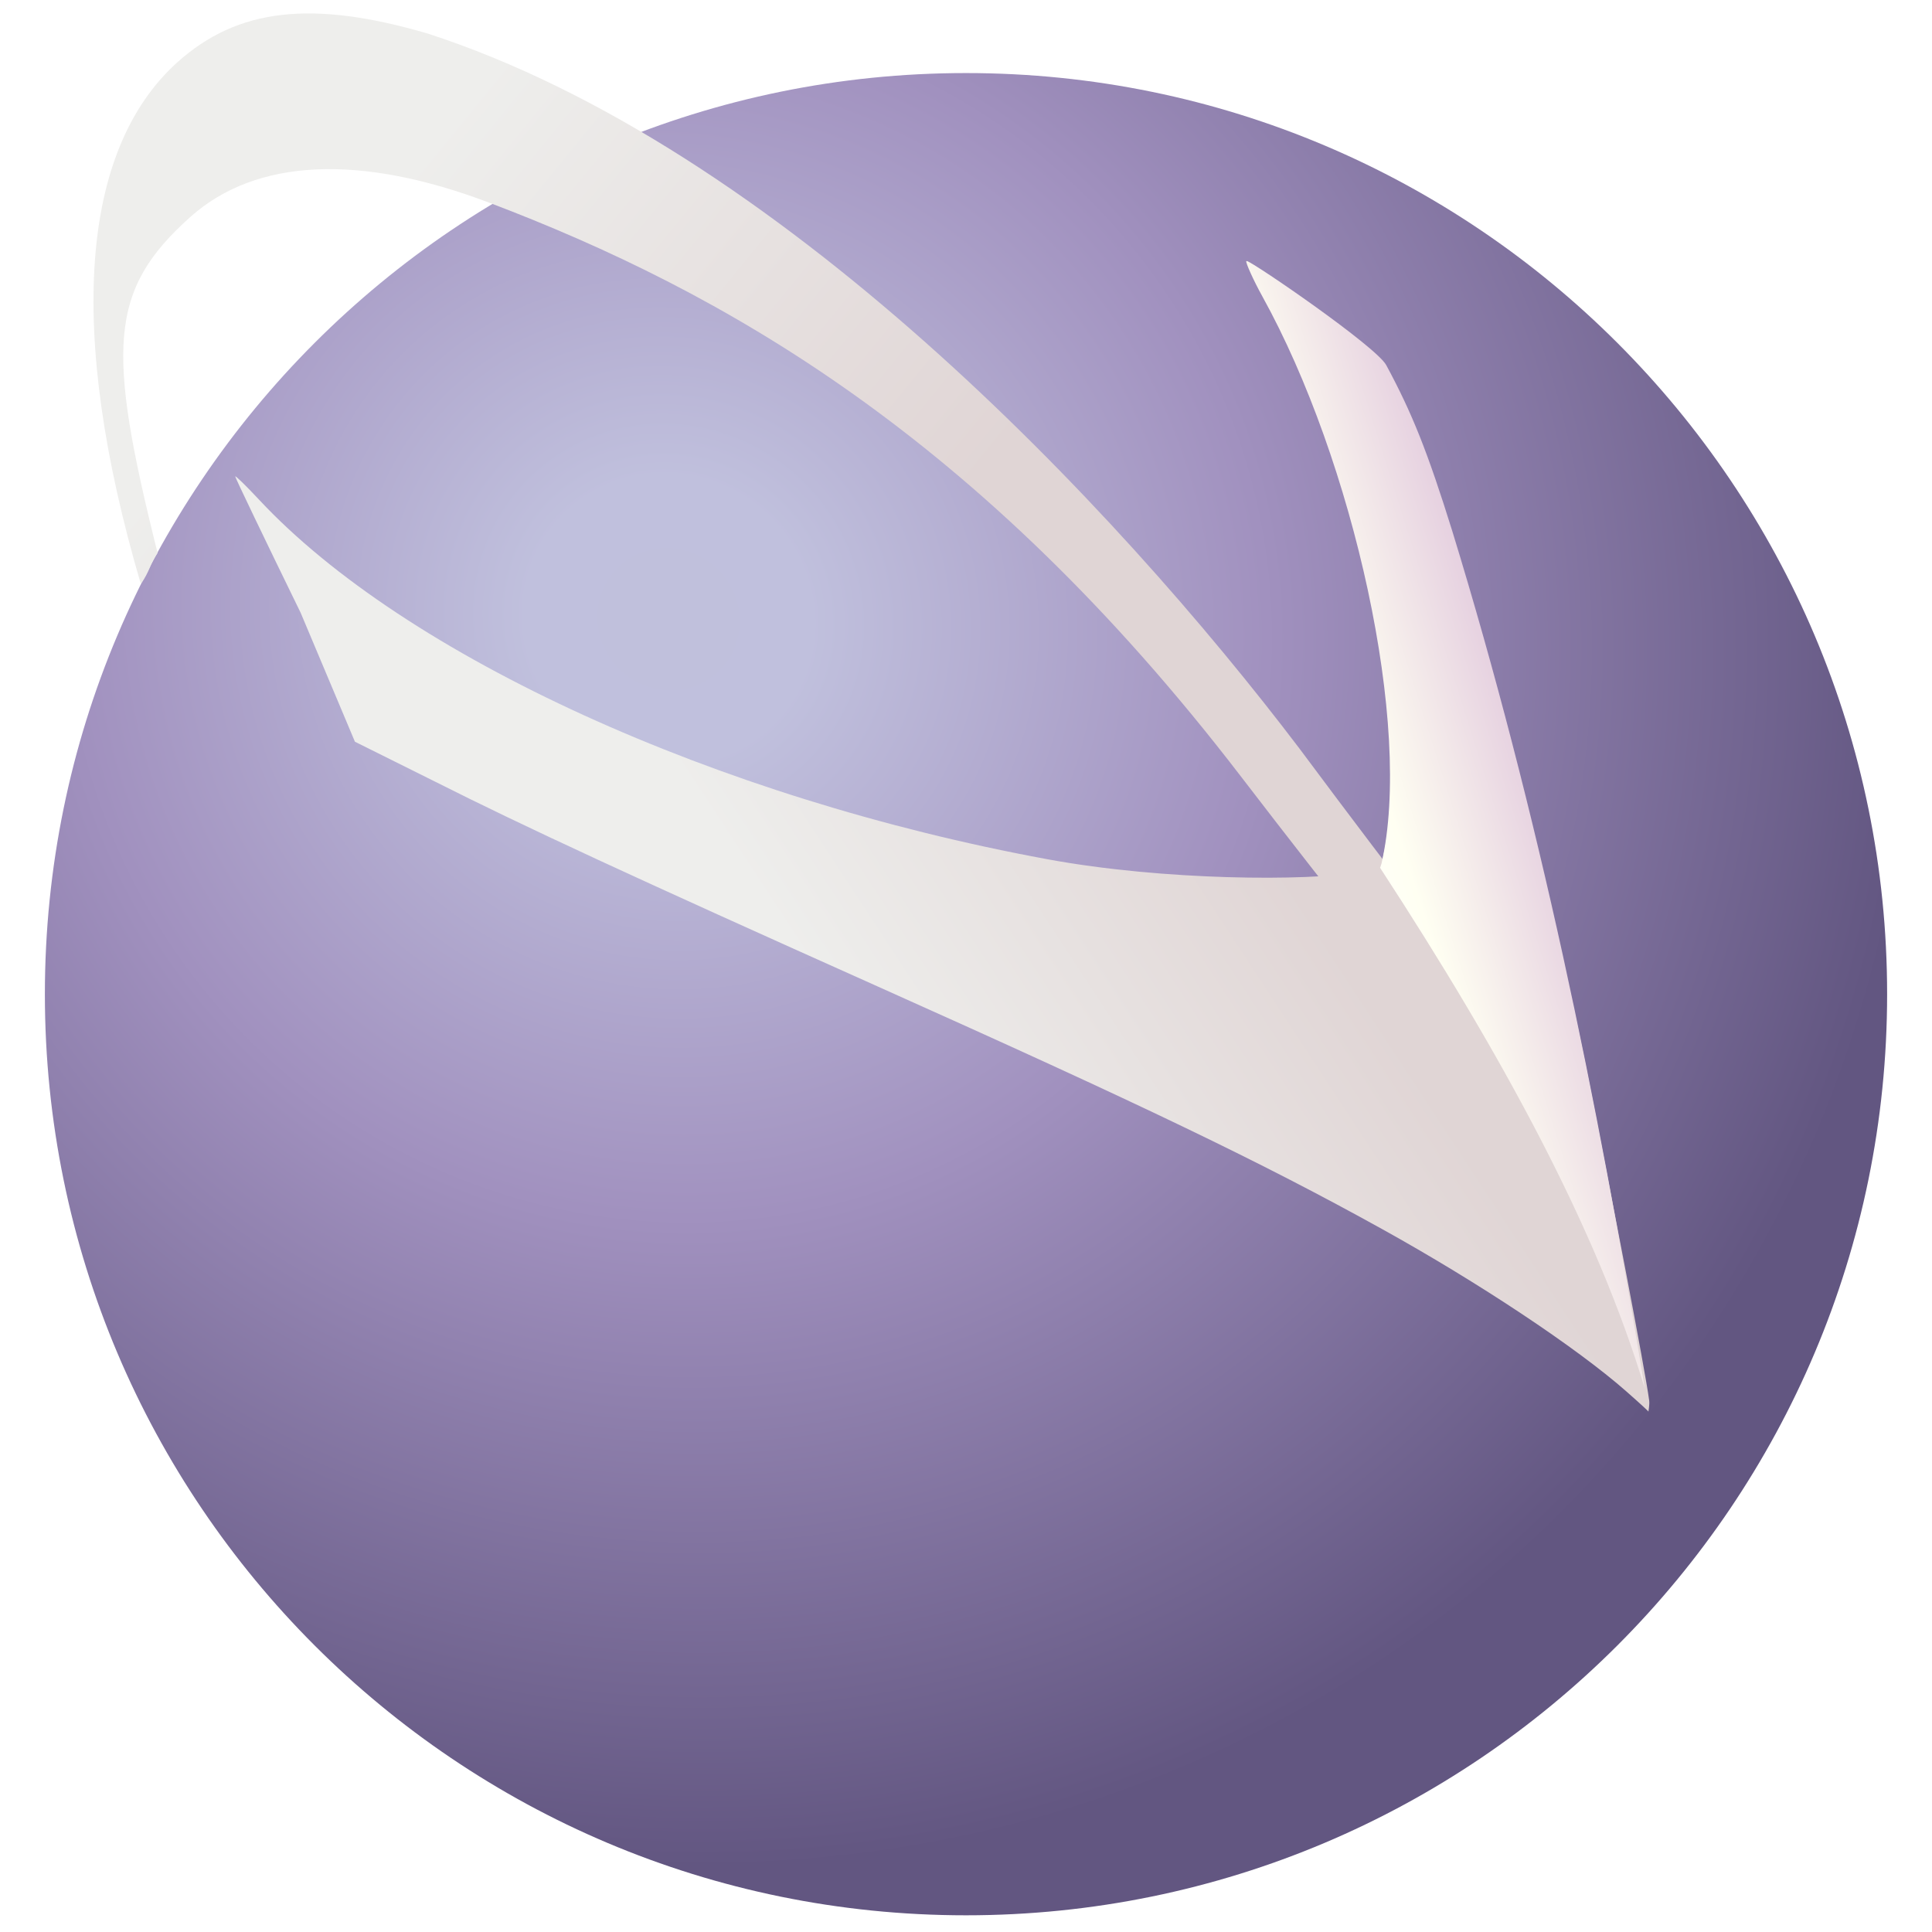
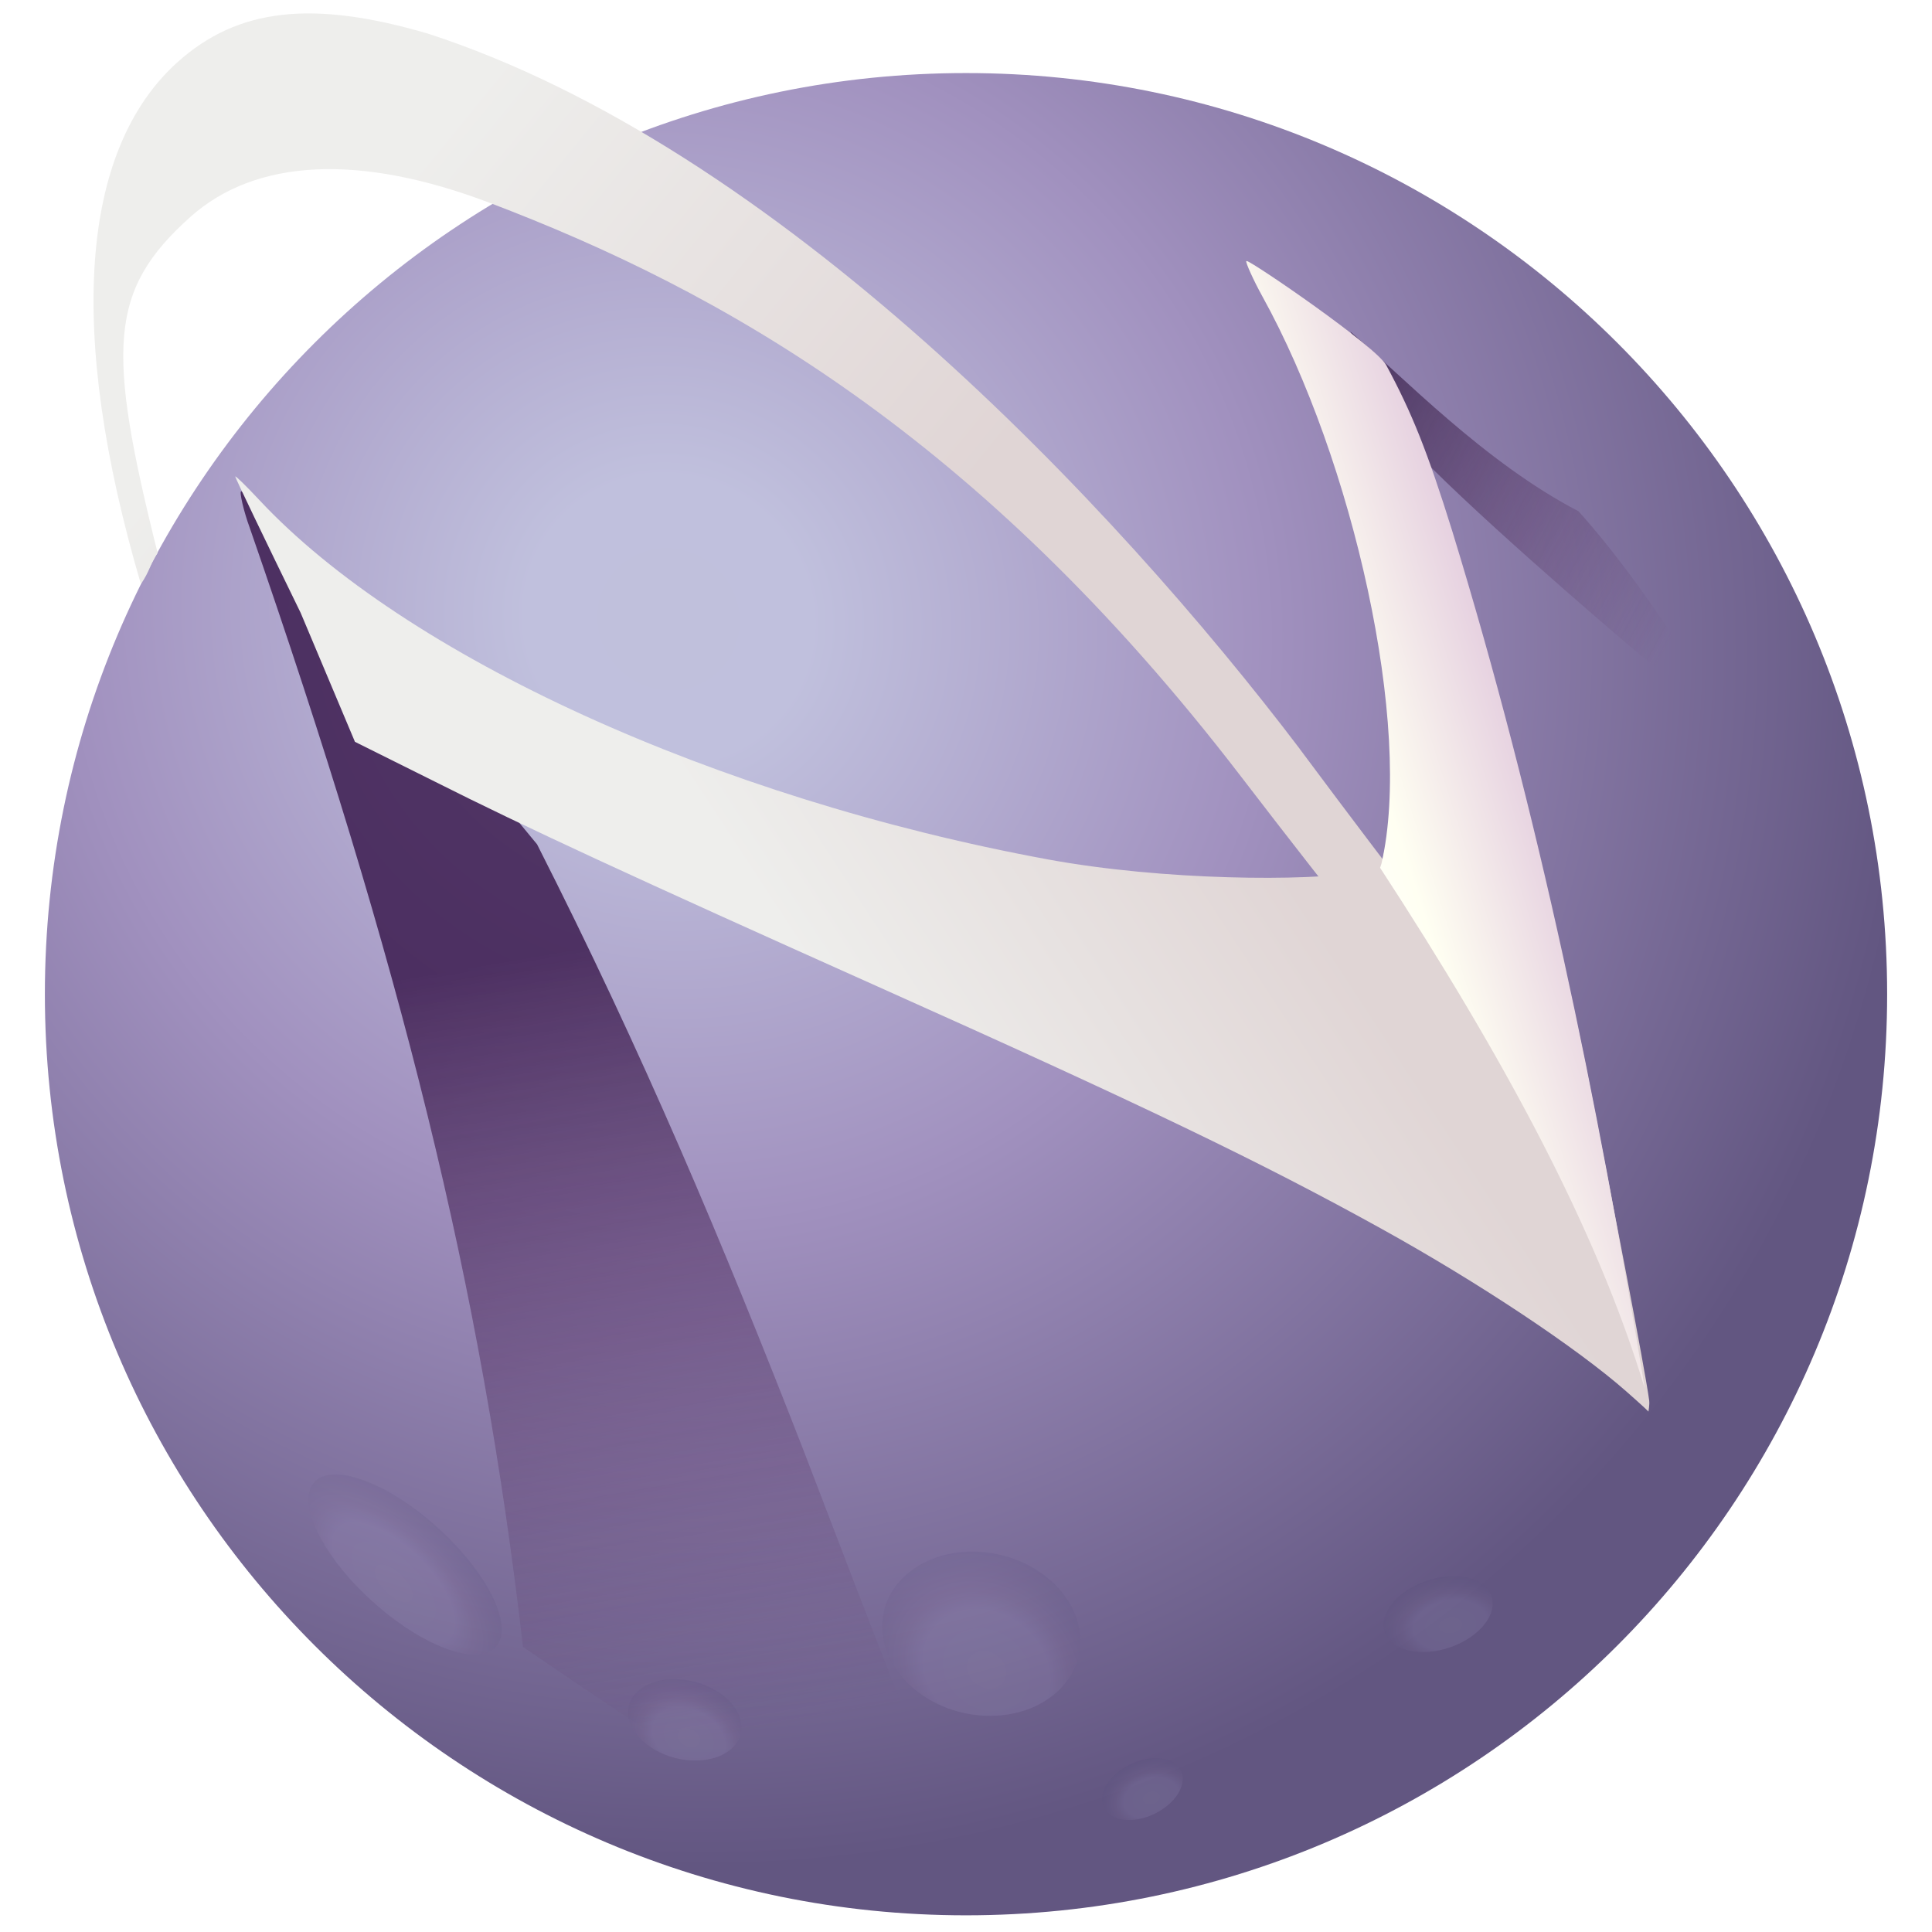
- <svg xmlns="http://www.w3.org/2000/svg" version="1.1" id="svg4774" x="0px" y="0px" width="666px" height="666px" viewBox="0 0 666 666" enable-background="new 0 0 666 666" xml:space="preserve">
-   <radialGradient id="path4186_1_" cx="-41.352" cy="-400.633" r="28.529" gradientTransform="matrix(10.8257 10.8257 10.5033 -10.5033 4886.14 -3546.84)" gradientUnits="userSpaceOnUse">
-     <stop offset="0" style="stop-color:#C0C0DC" />
-     <stop offset="0.114" style="stop-color:#C0C0DD" />
-     <stop offset="0.479" style="stop-color:#A191BF" />
-     <stop offset="1" style="stop-color:#625681" />
-   </radialGradient>
-   <circle id="path4186" fill="url(#path4186_1_)" cx="333" cy="342.714" r="317.529" />
-   <linearGradient id="path5256-9_1_" gradientUnits="userSpaceOnUse" x1="130.269" y1="-420.082" x2="177.816" y2="-437.415" gradientTransform="matrix(6.3333 2.2051 2.2051 -6.3333 117.406 -2925.405)">
-     <stop offset="0" style="stop-color:#EEEEEC" />
-     <stop offset="0.084" style="stop-color:#EEEEEC" />
-     <stop offset="0.351" style="stop-color:#EEEEEC" />
-     <stop offset="1" style="stop-color:#E0D5D5" />
-   </linearGradient>
-   <path id="path5256-9" fill="url(#path5256-9_1_)" d="  M448.057,258.184c143.734,193.098,99.735,106.191,82.909,190.097c-1.713,1.532-3.492,2.961-5.334,4.29  c-0.099-0.238-0.196-0.446-0.302-0.687c-0.076-0.201-0.196-0.346-0.286-0.521c0.398-0.326,0.809-0.647,1.196-0.993  c7.008-71.271,39.873-2.378-98.487-182.728C337.287,149.719,248.447,100.216,168.896,69.963  c-44.76-17.023-80.578-15.374-103.186,4.741c-28.291,25.281-29.044,45.328-11.387,115.94c-2.65,3.812-2.659,6.255-5.779,10.667  C22.936,114.124,27.731,51.704,61.051,21.545c21.025-18.933,46.854-21.5,86.209-10.032  c120.389,38.918,236.96,162.501,300.798,246.668L448.057,258.184z" />
-   <linearGradient id="path6023_1_" gradientUnits="userSpaceOnUse" x1="464.698" y1="-77.942" x2="526.211" y2="19.897" gradientTransform="matrix(1.8991 0.8694 0.8694 -1.8991 -597.3868 -156.2823)">
-     <stop offset="0" style="stop-color:#EEEEEC" />
-     <stop offset="0.084" style="stop-color:#EEEEEC" />
-     <stop offset="0.351" style="stop-color:#EEEEEC" />
-     <stop offset="1" style="stop-color:#E0D5D5" />
-   </linearGradient>
-   <path id="path6023" fill="url(#path6023_1_)" d="M431.754,91.188  c2.598,0.629,27.297,26.343,36.346,37.924c15.861,20.306,22.011,32.112,30.743,59.018c22.722,70.004,37.685,127.067,50.312,191.862  c6.335,32.507,17.859,91.527,19.355,102.809c0.169,1.529-0.24,3.399-0.259,3.787c-0.512-0.542-1.854-1.853-7.675-6.991  c-17.078-15.023-50.932-37.517-84.236-55.968c-41.558-23.024-82.521-42.722-174.036-83.689  c-83.534-37.396-122.013-55.205-152.207-70.438l-27.742-13.814l-18.722-44.472c-12.42-25.432-22.566-46.57-22.546-46.981  c0.018-0.4,3.723,3.199,8.229,8.028c50.329,53.919,157.655,102.881,271.633,123.915c40.553,7.485,89.921,7.529,107.417,4.529  c3.361-0.573,5.898-1.06,7.302-1.583c0.021,0.004,0.061,0.033,0.085,0.042c0.438-1.199,0.712-2.512,0.957-3.546  c10.908-46.001-8.285-138.676-40.184-194.033c-3.096-5.371-5.328-10.042-4.958-10.375c0.021,0.007,0.079,0.027,0.159,0.055  L431.754,91.188z" />
-   <linearGradient id="path6025_1_" gradientUnits="userSpaceOnUse" x1="436.509" y1="-78.867" x2="318.95" y2="-33.389" gradientTransform="matrix(-1.9231 -0.0969 0.1006 -1.9972 1303.566 183.5939)">
-     <stop offset="0" style="stop-color:#FFFFFF" />
-     <stop offset="0.114" style="stop-color:#FFFFF2" />
-     <stop offset="0.479" style="stop-color:#D2ACD2" />
-     <stop offset="1" style="stop-color:#123069" />
-   </linearGradient>
-   <path id="path6025" fill="url(#path6025_1_)" d="M429.815,89.975  c2.556,0.658,44.606,29.504,48.054,35.896c8.819,16.347,14.216,29.719,22.781,57.267c29.708,96.74,50.049,195.777,66.34,295.511  c-16.393-54.614-48.856-114.55-91.247-179.506c0.094-0.272,0.351-0.967,0.497-1.495c10.851-47.15-9.723-138.837-41.09-195.494  c-3.044-5.498-5.883-11.81-5.517-12.153c0.02,0.007,0.077,0.027,0.155,0.055L429.815,89.975z" />
+ <svg xmlns="http://www.w3.org/2000/svg" xmlns:xlink="http://www.w3.org/1999/xlink" width="666" height="666" viewBox="0 0 666 666" id="svg4774" version="1.1">
+   <defs id="defs4776">
+     <radialGradient xlink:href="#linearGradient4221" id="radialGradient4194" cx="-177.231" cy="928.254" fx="-177.231" fy="928.254" r="28.529" gradientUnits="userSpaceOnUse" gradientTransform="matrix(0.7889147,0.7889147,-0.7654239,0.7654239,536.6002,408.5446)" />
+     <linearGradient id="linearGradient4221">
+       <stop style="stop-color:#c0c0dc;stop-opacity:1" offset="0" id="stop4223" />
+       <stop id="stop4225" offset="0.114" style="stop-color:#c0c0dd;stop-opacity:1" />
+       <stop style="stop-color:#a191bf;stop-opacity:1" offset="0.479" id="stop4227" />
+       <stop style="stop-color:#625681;stop-opacity:1" offset="1" id="stop4229" />
+     </linearGradient>
+     <linearGradient gradientUnits="userSpaceOnUse" y2="951.898" x2="46.893" y1="934.566" x1="-0.654" id="linearGradient7595" xlink:href="#linearGradient4274" gradientTransform="matrix(0.4887125,0,0,0.4887125,7.567404,560.782)" />
+     <linearGradient id="linearGradient4274">
+       <stop style="stop-color:#eeeeec;stop-opacity:1" offset="0" id="stop4276" />
+       <stop id="stop4181" offset="0.084" style="stop-color:#eeeeec;stop-opacity:1" />
+       <stop style="stop-color:#eeeeec;stop-opacity:1" offset="0.351" id="stop4280" />
+       <stop style="stop-color:#e0d5d5;stop-opacity:1" offset="1" id="stop4282" />
+     </linearGradient>
+     <linearGradient gradientTransform="matrix(0.1922971,0.06206447,-0.1003191,0.1702386,27.9476,914.5521)" gradientUnits="userSpaceOnUse" y2="672.258" x2="396.91" y1="608.878" x1="303.644" id="linearGradient4317" xlink:href="#linearGradient7589" />
+     <linearGradient id="linearGradient7589">
+       <stop style="stop-color:#351347;stop-opacity:1" offset="0" id="stop7591" />
+       <stop style="stop-color:#5c3566;stop-opacity:0;" offset="1" id="stop7593" />
+     </linearGradient>
+     <linearGradient gradientTransform="matrix(0.07485012,0.08932098,-0.08626544,0.06221301,53.22269,961.6441)" gradientUnits="userSpaceOnUse" y2="364.663" x2="377.032" y1="425.158" x1="306.884" id="linearGradient4301" xlink:href="#linearGradient4311" />
+     <linearGradient id="linearGradient4311">
+       <stop id="stop4313" offset="0" style="stop-color:#351e47;stop-opacity:1" />
+       <stop id="stop4315" offset="1" style="stop-color:#5c3566;stop-opacity:0;" />
+     </linearGradient>
+     <linearGradient gradientTransform="matrix(0.1515328,0.0143268,-0.0143268,0.1515328,-12.64197,950.2851)" gradientUnits="userSpaceOnUse" y2="429.496" x2="329.167" y1="527.335" x1="267.654" id="linearGradient4230" xlink:href="#linearGradient4274" />
+     <linearGradient gradientTransform="matrix(-0.13467,0.03941451,0.04093431,0.1398628,58.64004,937.7004)" gradientUnits="userSpaceOnUse" y2="465.961" x2="190.849" y1="511.441" x1="308.41" id="linearGradient5577" xlink:href="#linearGradient4196" />
+     <linearGradient id="linearGradient4196">
+       <stop id="stop4198" offset="0" style="stop-color:#ffffff;stop-opacity:1" />
+       <stop style="stop-color:#fffff2;stop-opacity:1" offset="0.114" id="stop4200" />
+       <stop id="stop4202" offset="0.479" style="stop-color:#d2acd2;stop-opacity:1" />
+       <stop id="stop4204" offset="1" style="stop-color:#123069;stop-opacity:1" />
+     </linearGradient>
+     <radialGradient gradientTransform="matrix(0.3389967,0.2147401,-0.1968862,0.269826,-1209.226,-630.6322)" gradientUnits="userSpaceOnUse" r="169" fy="472.517" fx="322.171" cy="472.517" cx="322.171" id="radialGradient5136-0-6-65" xlink:href="#linearGradient6003" />
+     <linearGradient id="linearGradient6003">
+       <stop style="stop-color:#c2c6db;stop-opacity:1" offset="0" id="stop6005" />
+       <stop id="stop6007" offset="0.34" style="stop-color:#bab1e0;stop-opacity:1" />
+       <stop id="stop6009" offset="0.444" style="stop-color:#8d77a3;stop-opacity:1" />
+       <stop style="stop-color:#675a84;stop-opacity:1" offset="0.552" id="stop6011" />
+       <stop style="stop-color:#050846;stop-opacity:1" offset="1" id="stop6013" />
+     </linearGradient>
+     <radialGradient gradientTransform="matrix(0.1902571,0.1047134,-0.1104996,0.1315748,-966.7619,-798.6685)" gradientUnits="userSpaceOnUse" r="169" fy="472.517" fx="322.171" cy="472.517" cx="322.171" id="radialGradient5136-0-6-6-8-3-1" xlink:href="#linearGradient6003" />
+     <radialGradient gradientTransform="matrix(0.1361054,0.07855904,-0.0790488,0.09871133,-780.5823,-1164.647)" gradientUnits="userSpaceOnUse" r="169" fy="472.517" fx="322.171" cy="472.517" cx="322.171" id="radialGradient5136-0-6-6-8-8-8" xlink:href="#linearGradient6003" />
+     <radialGradient gradientTransform="matrix(0.184454,0.09675949,-0.1071292,0.1215805,-859.3738,-1098.305)" gradientUnits="userSpaceOnUse" r="169" fy="472.517" fx="322.171" cy="472.517" cx="322.171" id="radialGradient5136-0-6-6-8-6" xlink:href="#linearGradient6003" />
+     <radialGradient gradientTransform="matrix(0.3358231,0.2051248,-0.1950431,0.2577443,-945.1424,-758.6536)" gradientUnits="userSpaceOnUse" r="169" fy="472.517" fx="322.171" cy="472.517" cx="322.171" id="radialGradient5136-0-6-6-2" xlink:href="#linearGradient6003" />
+     <radialGradient gradientTransform="matrix(0.3533023,0.2238022,-0.2051948,0.2812126,-702.2763,-398.3032)" gradientUnits="userSpaceOnUse" r="169" fy="472.517" fx="322.171" cy="472.517" cx="322.171" id="radialGradient5136-0-6-65-3" xlink:href="#linearGradient6003" />
+     <radialGradient gradientTransform="matrix(0.1982859,0.1091323,-0.1151626,0.1371272,-658.0303,-481.713)" gradientUnits="userSpaceOnUse" r="169" fy="472.517" fx="322.171" cy="472.517" cx="322.171" id="radialGradient5136-0-6-6-8-3-1-9" xlink:href="#linearGradient6003" />
+     <radialGradient gradientTransform="matrix(0.141849,0.08187422,-0.08238465,0.1028769,-643.9823,-766.0172)" gradientUnits="userSpaceOnUse" r="169" fy="472.517" fx="322.171" cy="472.517" cx="322.171" id="radialGradient5136-0-6-6-8-8-8-5" xlink:href="#linearGradient6003" />
+     <radialGradient gradientTransform="matrix(0.3499948,0.2137811,-0.2032739,0.2686211,-680.6067,-453.6625)" gradientUnits="userSpaceOnUse" r="169" fy="472.517" fx="322.171" cy="472.517" cx="322.171" id="radialGradient5136-0-6-6-2-1" xlink:href="#linearGradient6003" />
+     <radialGradient gradientTransform="matrix(0.192238,0.1008427,-0.1116501,0.1267112,-724.7406,-701.3335)" gradientUnits="userSpaceOnUse" r="169" fy="472.517" fx="322.171" cy="472.517" cx="322.171" id="radialGradient5136-0-6-6-8-6-9" xlink:href="#linearGradient6003" />
+   </defs>
+   <g id="layer1" transform="translate(0,-386.3622)" style="display:inline">
+     <g style="display:inline" transform="matrix(12.9592,4.51207,-4.51207,12.9592,4535.546,-12837.419)" id="g5039">
+       <circle style="color:#000000;clip-rule:nonzero;display:inline;overflow:visible;visibility:visible;opacity:1;isolation:auto;mix-blend-mode:normal;color-interpolation:sRGB;color-interpolation-filters:linearRGB;solid-color:#000000;solid-opacity:1;fill:url(#radialGradient4194);fill-opacity:1;fill-rule:nonzero;stroke:none;stroke-width:1;stroke-linecap:square;stroke-linejoin:round;stroke-miterlimit:4;stroke-dasharray:none;stroke-dashoffset:0;stroke-opacity:1;marker:none;color-rendering:auto;image-rendering:auto;shape-rendering:auto;text-rendering:auto;enable-background:accumulate" id="path4186" cx="-306.258" cy="988.651" r="23.14" transform="matrix(0.9443945,-0.3288146,0.3288146,0.9443945,0,0)" />
+       <path id="path5256-9" d="m 41.747,1025.804 c 14.519,9.845 9.409,4.918 10.261,11.096 -0.081,0.146 -0.169,0.287 -0.264,0.423 -0.012,-0.014 -0.024,-0.026 -0.037,-0.04 -0.01,-0.012 -0.022,-0.019 -0.032,-0.029 0.02,-0.032 0.04,-0.064 0.059,-0.097 -1.226,-5.073 2.687,-1.119 -11.157,-10.216 -9.052,-5.948 -16.352,-7.226 -22.552,-7.402 -3.488,-0.099 -5.914,0.873 -6.988,2.799 -1.341,2.418 -0.913,3.816 1.995,8.252 -0.091,0.326 -0.033,0.494 -0.142,0.873 -3.852,-5.387 -5.017,-9.798 -3.447,-12.672 0.993,-1.807 2.709,-2.603 5.693,-2.756 9.218,-0.206 20.202,5.506 26.612,9.768 z" style="color:#000000;clip-rule:nonzero;display:inline;overflow:visible;visibility:visible;opacity:1;isolation:auto;mix-blend-mode:normal;color-interpolation:sRGB;color-interpolation-filters:linearRGB;solid-color:#000000;solid-opacity:1;fill:url(#linearGradient7595);fill-opacity:1;fill-rule:nonzero;stroke:none;stroke-width:0.377;stroke-linecap:square;stroke-linejoin:round;stroke-miterlimit:4;stroke-dasharray:none;stroke-dashoffset:0;stroke-opacity:1;marker:none;color-rendering:auto;image-rendering:auto;shape-rendering:auto;text-rendering:auto;enable-background:accumulate" />
+       <path style="color:#000000;clip-rule:nonzero;display:inline;overflow:visible;visibility:visible;opacity:0.8;isolation:auto;mix-blend-mode:normal;color-interpolation:sRGB;color-interpolation-filters:linearRGB;solid-color:#000000;solid-opacity:1;fill:url(#linearGradient4317);fill-opacity:1;fill-rule:nonzero;stroke:none;stroke-width:1.212;stroke-linecap:square;stroke-linejoin:round;stroke-miterlimit:4;stroke-dasharray:none;stroke-dashoffset:0;stroke-opacity:1;marker:none;color-rendering:auto;image-rendering:auto;shape-rendering:auto;text-rendering:auto;enable-background:accumulate" d="m 14.996,1029.214 c -0.237,-0.286 -0.56,-0.78 -0.486,-0.781 0.201,-9e-4 9.609,5.745 9.93,5.933 4.225,4.065 7.676,7.895 11.373,12.23 2.766,3.27 7.591,9.084 9.009,9.982 0.059,0.037 0.112,0.068 0.16,0.093 -2.111,0.189 -14.247,-3.148 -14.247,-3.148 -3.978,-8.243 -8.505,-15.157 -15.738,-24.308 z" id="path4234" />
+       <path id="path6025-8" d="m 39.507,1015.494 c 0.26,0.16 1.279,1.496 1.492,1.646 0.545,0.384 0.645,0.474 1.559,0.91 2.377,1.136 6.504,2.719 6.504,2.719 0,0 2.631,0.9 3.272,1.111 -1.71,-0.945 -3.398,-2.61 -5.937,-4.018 -2.625,-0.38 -5.293,-1.748 -6.89,-2.374 -5.36e-4,0 0.004,0.023 -5.36e-4,0 z" style="color:#000000;clip-rule:nonzero;display:inline;overflow:visible;visibility:visible;opacity:0.8;isolation:auto;mix-blend-mode:normal;color-interpolation:sRGB;color-interpolation-filters:linearRGB;solid-color:#000000;solid-opacity:1;fill:url(#linearGradient4301);fill-opacity:1;fill-rule:nonzero;stroke:none;stroke-width:1.212;stroke-linecap:square;stroke-linejoin:round;stroke-miterlimit:4;stroke-dasharray:none;stroke-dashoffset:0;stroke-opacity:1;marker:none;color-rendering:auto;image-rendering:auto;shape-rendering:auto;text-rendering:auto;enable-background:accumulate" />
+       <path id="path6023" d="m 36.624,1014.702 c 0.194,-0.019 2.51,1.159 3.41,1.739 1.578,1.017 2.284,1.683 3.53,3.325 3.241,4.273 5.638,7.842 8.06,11.999 1.215,2.085 3.422,5.871 3.796,6.612 0.048,0.101 0.065,0.24 0.073,0.267 -0.048,-0.025 -0.172,-0.083 -0.696,-0.297 -1.535,-0.625 -4.404,-1.362 -7.138,-1.833 -3.412,-0.589 -6.703,-0.963 -13.983,-1.589 -6.645,-0.572 -9.72,-0.876 -12.163,-1.2 l -2.24,-0.286 -2.354,-2.612 c -1.464,-1.453 -2.669,-2.664 -2.677,-2.693 -0.008,-0.028 0.333,0.131 0.759,0.355 4.756,2.505 13.315,3.303 21.664,2.019 2.97,-0.457 6.369,-1.637 7.501,-2.262 0.218,-0.12 0.381,-0.214 0.465,-0.284 0.002,-2e-4 0.005,9e-4 0.007,9e-4 0.001,-0.093 -0.011,-0.19 -0.019,-0.267 -0.352,-3.427 -3.893,-9.345 -7.415,-12.391 -0.342,-0.295 -0.607,-0.564 -0.59,-0.595 0.002,0 0.006,0 0.012,0 z" style="color:#000000;clip-rule:nonzero;display:inline;overflow:visible;visibility:visible;opacity:1;isolation:auto;mix-blend-mode:normal;color-interpolation:sRGB;color-interpolation-filters:linearRGB;solid-color:#000000;solid-opacity:1;fill:url(#linearGradient4230);fill-opacity:1;fill-rule:nonzero;stroke:none;stroke-width:1.212;stroke-linecap:square;stroke-linejoin:round;stroke-miterlimit:4;stroke-dasharray:none;stroke-dashoffset:0;stroke-opacity:1;marker:none;color-rendering:auto;image-rendering:auto;shape-rendering:auto;text-rendering:auto;enable-background:accumulate" />
+       <path id="path6025" d="m 36.461,1014.665 c 0.192,-0.016 3.777,0.962 4.167,1.319 0.999,0.914 1.69,1.705 2.94,3.395 4.363,5.946 8.136,12.274 11.647,18.748 -2.437,-3.366 -6.107,-6.713 -10.581,-10.168 -7.7e-5,-0.021 10e-4,-0.075 -0.002,-0.115 -0.383,-3.505 -3.996,-9.322 -7.512,-12.47 -0.341,-0.305 -0.688,-0.672 -0.671,-0.704 0.002,0 0.006,0 0.012,0 z" style="color:#000000;clip-rule:nonzero;display:inline;overflow:visible;visibility:visible;opacity:1;isolation:auto;mix-blend-mode:normal;color-interpolation:sRGB;color-interpolation-filters:linearRGB;solid-color:#000000;solid-opacity:1;fill:url(#linearGradient5577);fill-opacity:1;fill-rule:nonzero;stroke:none;stroke-width:1.212;stroke-linecap:square;stroke-linejoin:round;stroke-miterlimit:4;stroke-dasharray:none;stroke-dashoffset:0;stroke-opacity:1;marker:none;color-rendering:auto;image-rendering:auto;shape-rendering:auto;text-rendering:auto;enable-background:accumulate" />
+     </g>
+   </g>
+   <g id="layer9" style="display:inline;opacity:0.488">
+     <ellipse style="color:#000000;clip-rule:nonzero;display:inline;overflow:visible;visibility:visible;opacity:0.245;isolation:auto;mix-blend-mode:normal;color-interpolation:sRGB;color-interpolation-filters:linearRGB;solid-color:#000000;solid-opacity:1;fill:url(#radialGradient5136-0-6-65-3);fill-opacity:1;fill-rule:nonzero;stroke:none;stroke-width:1.212;stroke-linecap:square;stroke-linejoin:round;stroke-miterlimit:4;stroke-dasharray:none;stroke-dashoffset:0;stroke-opacity:1;marker:none;color-rendering:auto;image-rendering:auto;shape-rendering:auto;text-rendering:auto;enable-background:accumulate" id="path5113-4-3" cx="-674.759" cy="-183.952" rx="33.303" ry="31.029" transform="matrix(-0.4657752,-0.8849031,0.949403,0.3140605,0,0)" />
+     <ellipse style="color:#000000;clip-rule:nonzero;display:inline;overflow:visible;visibility:visible;opacity:0.245;isolation:auto;mix-blend-mode:normal;color-interpolation:sRGB;color-interpolation-filters:linearRGB;solid-color:#000000;solid-opacity:1;fill:url(#radialGradient5136-0-6-6-2-1);fill-opacity:1;fill-rule:nonzero;stroke:none;stroke-width:1.212;stroke-linecap:square;stroke-linejoin:round;stroke-miterlimit:4;stroke-dasharray:none;stroke-dashoffset:0;stroke-opacity:1;marker:none;color-rendering:auto;image-rendering:auto;shape-rendering:auto;text-rendering:auto;enable-background:accumulate" id="path5113-4-3-7" cx="-653.359" cy="-248.919" rx="32.991" ry="29.64" transform="matrix(-0.7974687,-0.6033603,0.7343276,-0.6787952,0,0)" />
+     <ellipse style="color:#000000;clip-rule:nonzero;display:inline;overflow:visible;visibility:visible;opacity:0.245;isolation:auto;mix-blend-mode:normal;color-interpolation:sRGB;color-interpolation-filters:linearRGB;solid-color:#000000;solid-opacity:1;fill:url(#radialGradient5136-0-6-6-8-6-9);fill-opacity:1;fill-rule:nonzero;stroke:none;stroke-width:1.212;stroke-linecap:square;stroke-linejoin:round;stroke-miterlimit:4;stroke-dasharray:none;stroke-dashoffset:0;stroke-opacity:1;marker:none;color-rendering:auto;image-rendering:auto;shape-rendering:auto;text-rendering:auto;enable-background:accumulate" id="path5113-4-3-7-3" cx="-709.774" cy="-604.747" rx="18.12" ry="13.981" transform="matrix(-0.9999157,0.01298277,0.3537662,-0.9353339,0,0)" />
+     <ellipse style="color:#000000;clip-rule:nonzero;display:inline;overflow:visible;visibility:visible;opacity:0.245;isolation:auto;mix-blend-mode:normal;color-interpolation:sRGB;color-interpolation-filters:linearRGB;solid-color:#000000;solid-opacity:1;fill:url(#radialGradient5136-0-6-6-8-3-1-9);fill-opacity:1;fill-rule:nonzero;stroke:none;stroke-width:1.212;stroke-linecap:square;stroke-linejoin:round;stroke-miterlimit:4;stroke-dasharray:none;stroke-dashoffset:0;stroke-opacity:1;marker:none;color-rendering:auto;image-rendering:auto;shape-rendering:auto;text-rendering:auto;enable-background:accumulate" id="path5113-4-3-7-3-1" cx="-642.594" cy="-377.192" rx="18.691" ry="15.131" transform="matrix(-0.8287029,-0.5596888,0.7859568,-0.6182814,0,0)" />
+     <ellipse style="color:#000000;clip-rule:nonzero;display:inline;overflow:visible;visibility:visible;opacity:0.245;isolation:auto;mix-blend-mode:normal;color-interpolation:sRGB;color-interpolation-filters:linearRGB;solid-color:#000000;solid-opacity:1;fill:url(#radialGradient5136-0-6-6-8-8-8-5);fill-opacity:1;fill-rule:nonzero;stroke:none;stroke-width:1.212;stroke-linecap:square;stroke-linejoin:round;stroke-miterlimit:4;stroke-dasharray:none;stroke-dashoffset:0;stroke-opacity:1;marker:none;color-rendering:auto;image-rendering:auto;shape-rendering:auto;text-rendering:auto;enable-background:accumulate" id="path5113-4-3-7-3-0" cx="-632.937" cy="-687.596" rx="13.371" ry="11.352" transform="matrix(-0.9990098,0.04449109,0.3468689,-0.9379136,0,0)" />
+   </g>
</svg>
